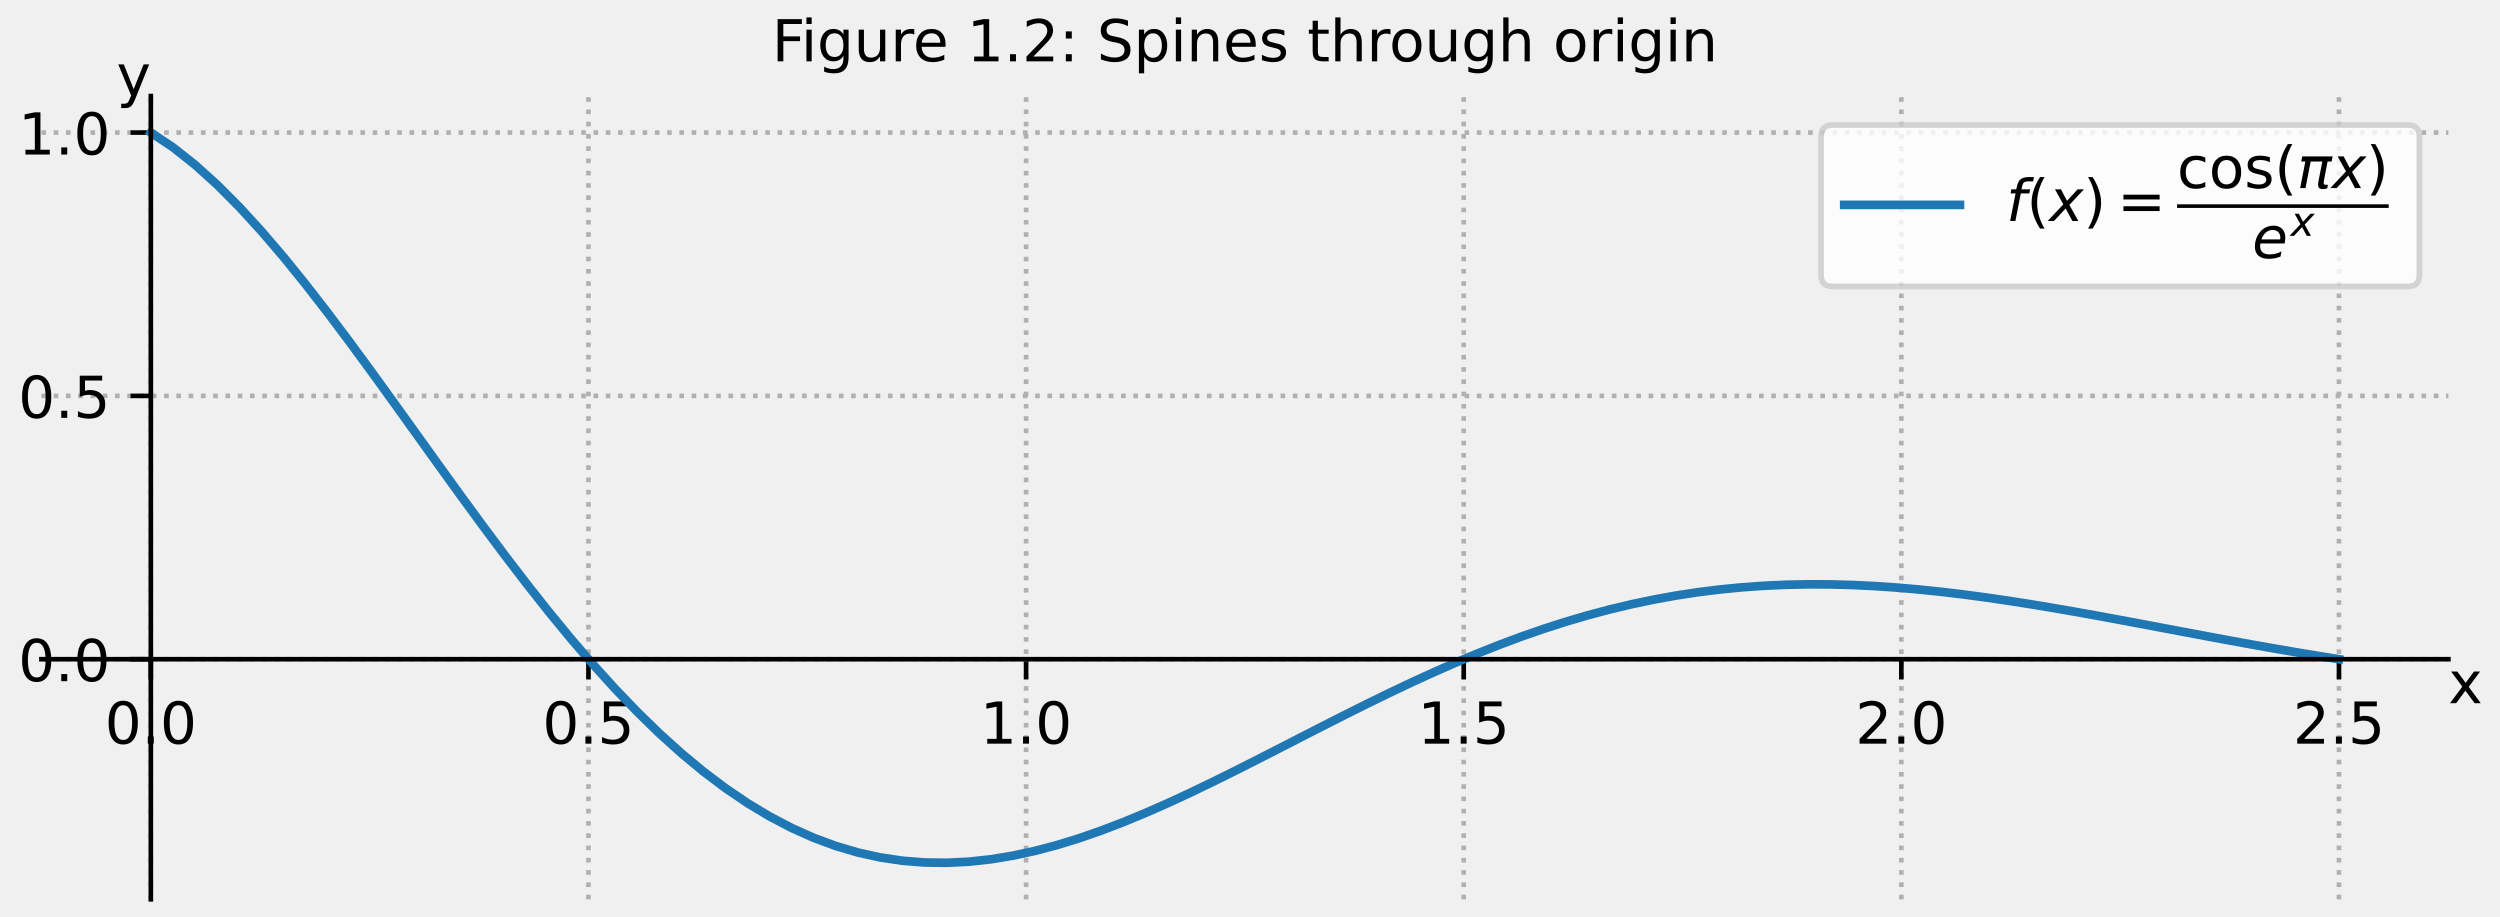
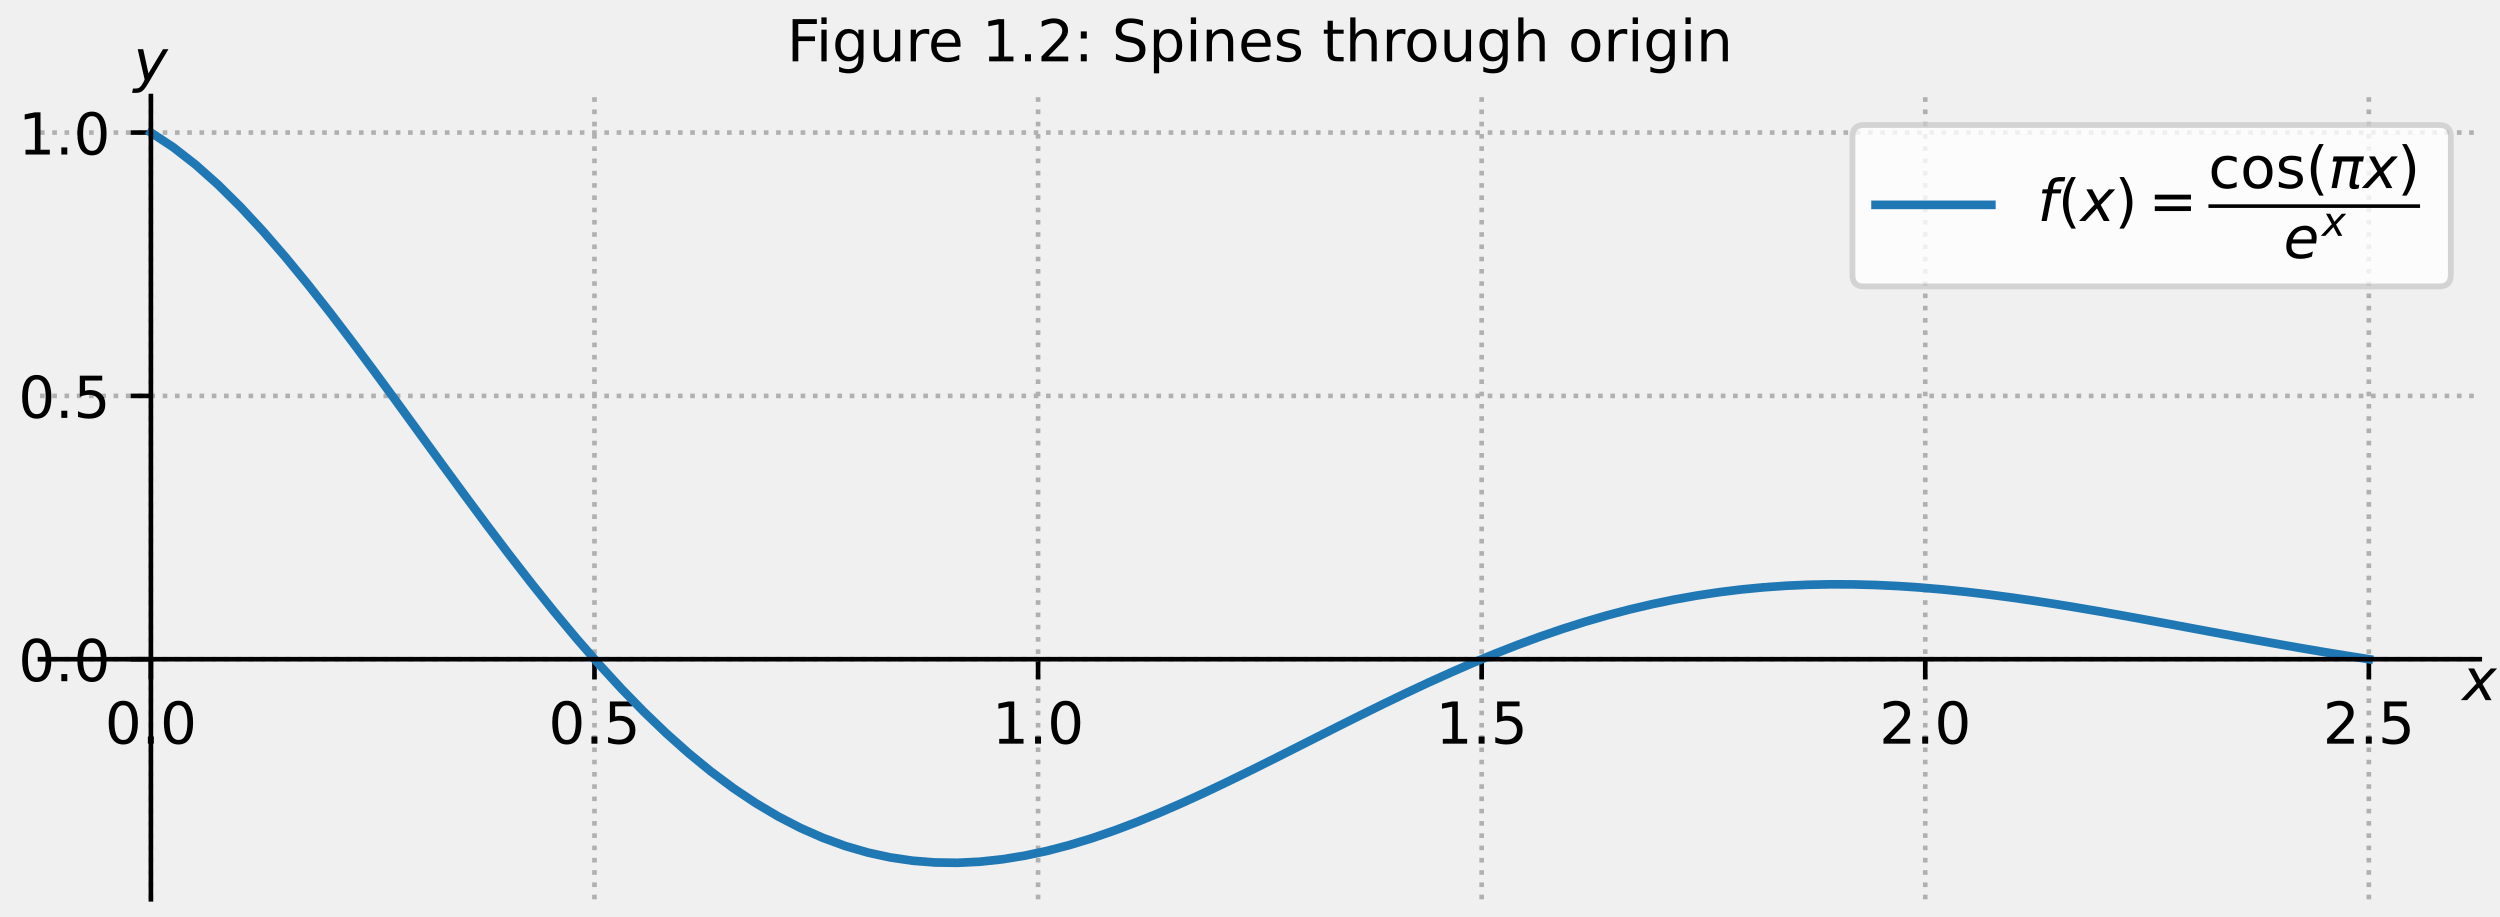
<svg xmlns="http://www.w3.org/2000/svg" xmlns:xlink="http://www.w3.org/1999/xlink" width="432pt" height="158.4pt" viewBox="0 0 432 158.4" version="1.1">
  <defs>
    <style type="text/css">*{stroke-linejoin: round; stroke-linecap: butt}</style>
  </defs>
  <g id="figure_1">
    <g id="patch_1">
      <path d="M 0 158.4  L 432 158.4  L 432 0  L 0 0  L 0 158.4  z " style="fill: none" />
    </g>
    <g id="axes_1">
      <g id="patch_2">
-         <path d="M 7.158 155.4  L 423.081 155.4  L 423.081 16.599  L 7.158 16.599  L 7.158 155.4  z " style="fill: none" />
+         <path d="M 6.912 155.4  L 428.5 155.4  L 428.5 16.599  L 6.912 16.599  L 6.912 155.4  z " style="fill: none" />
      </g>
      <g id="matplotlib.axis_1">
        <g id="xtick_1">
          <g id="line2d_1">
-             <path d="M 26.064 155.4  L 26.064 16.599  " clip-path="url(#p45bcf3ac96)" style="fill: none; stroke-dasharray: 0.8,1.32; stroke-dashoffset: 0; stroke: #b0b0b0; stroke-width: 0.8" />
+             <path d="M 26.075 155.4  L 26.075 16.599  " clip-path="url(#p47c0b662d1)" style="fill: none; stroke-dasharray: 0.8,1.32; stroke-dashoffset: 0; stroke: #b0b0b0; stroke-width: 0.8" />
          </g>
          <g id="line2d_2">
            <defs>
-               <path id="m877bfaa164" d="M 0 0  L 0 3.5  " style="stroke: #000000; stroke-width: 0.8" />
+               <path id="m997ab90b3a" d="M 0 0  L 0 3.5  " style="stroke: #000000; stroke-width: 0.8" />
            </defs>
            <g>
-               <use xlink:href="#m877bfaa164" x="26.064" y="113.911" style="stroke: #000000; stroke-width: 0.8" />
+               <use xlink:href="#m997ab90b3a" x="26.075" y="113.911" style="stroke: #000000; stroke-width: 0.8" />
            </g>
          </g>
          <g id="text_1">
-             <text style="font-size: 10px; font-family: 'DejaVu Sans', 'Bitstream Vera Sans', 'Computer Modern Sans Serif', 'Lucida Grande', 'Verdana', 'Geneva', 'Lucid', 'Arial', 'Helvetica', 'Avant Garde', sans-serif; text-anchor: middle" x="26.064" y="128.51" transform="rotate(-0 26.06369 128.5098)">0.0</text>
+             <text style="font-size: 10px; font-family: 'DejaVu Sans', 'Bitstream Vera Sans', 'Computer Modern Sans Serif', 'Lucida Grande', 'Verdana', 'Geneva', 'Lucid', 'Arial', 'Helvetica', 'Avant Garde', sans-serif; text-anchor: middle" x="26.075" y="128.51" transform="rotate(-0 26.07488 128.5098)">0.0</text>
          </g>
        </g>
        <g id="xtick_2">
          <g id="line2d_3">
-             <path d="M 101.686 155.4  L 101.686 16.599  " clip-path="url(#p45bcf3ac96)" style="fill: none; stroke-dasharray: 0.8,1.32; stroke-dashoffset: 0; stroke: #b0b0b0; stroke-width: 0.8" />
+             <path d="M 102.727 155.4  L 102.727 16.599  " clip-path="url(#p47c0b662d1)" style="fill: none; stroke-dasharray: 0.8,1.32; stroke-dashoffset: 0; stroke: #b0b0b0; stroke-width: 0.8" />
          </g>
          <g id="line2d_4">
            <g>
-               <use xlink:href="#m877bfaa164" x="101.686" y="113.911" style="stroke: #000000; stroke-width: 0.8" />
+               <use xlink:href="#m997ab90b3a" x="102.727" y="113.911" style="stroke: #000000; stroke-width: 0.8" />
            </g>
          </g>
          <g id="text_2">
-             <text style="font-size: 10px; font-family: 'DejaVu Sans', 'Bitstream Vera Sans', 'Computer Modern Sans Serif', 'Lucida Grande', 'Verdana', 'Geneva', 'Lucid', 'Arial', 'Helvetica', 'Avant Garde', sans-serif; text-anchor: middle" x="101.686" y="128.51" transform="rotate(-0 101.686 128.5098)">0.5</text>
+             <text style="font-size: 10px; font-family: 'DejaVu Sans', 'Bitstream Vera Sans', 'Computer Modern Sans Serif', 'Lucida Grande', 'Verdana', 'Geneva', 'Lucid', 'Arial', 'Helvetica', 'Avant Garde', sans-serif; text-anchor: middle" x="102.727" y="128.51" transform="rotate(-0 102.7272 128.5098)">0.5</text>
          </g>
        </g>
        <g id="xtick_3">
          <g id="line2d_5">
-             <path d="M 177.308 155.4  L 177.308 16.599  " clip-path="url(#p45bcf3ac96)" style="fill: none; stroke-dasharray: 0.8,1.32; stroke-dashoffset: 0; stroke: #b0b0b0; stroke-width: 0.8" />
+             <path d="M 179.38 155.4  L 179.38 16.599  " clip-path="url(#p47c0b662d1)" style="fill: none; stroke-dasharray: 0.8,1.32; stroke-dashoffset: 0; stroke: #b0b0b0; stroke-width: 0.8" />
          </g>
          <g id="line2d_6">
            <g>
-               <use xlink:href="#m877bfaa164" x="177.308" y="113.911" style="stroke: #000000; stroke-width: 0.8" />
+               <use xlink:href="#m997ab90b3a" x="179.38" y="113.911" style="stroke: #000000; stroke-width: 0.8" />
            </g>
          </g>
          <g id="text_3">
-             <text style="font-size: 10px; font-family: 'DejaVu Sans', 'Bitstream Vera Sans', 'Computer Modern Sans Serif', 'Lucida Grande', 'Verdana', 'Geneva', 'Lucid', 'Arial', 'Helvetica', 'Avant Garde', sans-serif; text-anchor: middle" x="177.308" y="128.51" transform="rotate(-0 177.3084 128.5098)">1.0</text>
+             <text style="font-size: 10px; font-family: 'DejaVu Sans', 'Bitstream Vera Sans', 'Computer Modern Sans Serif', 'Lucida Grande', 'Verdana', 'Geneva', 'Lucid', 'Arial', 'Helvetica', 'Avant Garde', sans-serif; text-anchor: middle" x="179.38" y="128.51" transform="rotate(-0 179.3796 128.5098)">1.0</text>
          </g>
        </g>
        <g id="xtick_4">
          <g id="line2d_7">
-             <path d="M 252.931 155.4  L 252.931 16.599  " clip-path="url(#p45bcf3ac96)" style="fill: none; stroke-dasharray: 0.8,1.32; stroke-dashoffset: 0; stroke: #b0b0b0; stroke-width: 0.8" />
+             <path d="M 256.032 155.4  L 256.032 16.599  " clip-path="url(#p47c0b662d1)" style="fill: none; stroke-dasharray: 0.8,1.32; stroke-dashoffset: 0; stroke: #b0b0b0; stroke-width: 0.8" />
          </g>
          <g id="line2d_8">
            <g>
-               <use xlink:href="#m877bfaa164" x="252.931" y="113.911" style="stroke: #000000; stroke-width: 0.8" />
+               <use xlink:href="#m997ab90b3a" x="256.032" y="113.911" style="stroke: #000000; stroke-width: 0.8" />
            </g>
          </g>
          <g id="text_4">
-             <text style="font-size: 10px; font-family: 'DejaVu Sans', 'Bitstream Vera Sans', 'Computer Modern Sans Serif', 'Lucida Grande', 'Verdana', 'Geneva', 'Lucid', 'Arial', 'Helvetica', 'Avant Garde', sans-serif; text-anchor: middle" x="252.931" y="128.51" transform="rotate(-0 252.9307 128.5098)">1.5</text>
+             <text style="font-size: 10px; font-family: 'DejaVu Sans', 'Bitstream Vera Sans', 'Computer Modern Sans Serif', 'Lucida Grande', 'Verdana', 'Geneva', 'Lucid', 'Arial', 'Helvetica', 'Avant Garde', sans-serif; text-anchor: middle" x="256.032" y="128.51" transform="rotate(-0 256.032 128.5098)">1.5</text>
          </g>
        </g>
        <g id="xtick_5">
          <g id="line2d_9">
-             <path d="M 328.553 155.4  L 328.553 16.599  " clip-path="url(#p45bcf3ac96)" style="fill: none; stroke-dasharray: 0.8,1.32; stroke-dashoffset: 0; stroke: #b0b0b0; stroke-width: 0.8" />
+             <path d="M 332.684 155.4  L 332.684 16.599  " clip-path="url(#p47c0b662d1)" style="fill: none; stroke-dasharray: 0.8,1.32; stroke-dashoffset: 0; stroke: #b0b0b0; stroke-width: 0.8" />
          </g>
          <g id="line2d_10">
            <g>
-               <use xlink:href="#m877bfaa164" x="328.553" y="113.911" style="stroke: #000000; stroke-width: 0.8" />
+               <use xlink:href="#m997ab90b3a" x="332.684" y="113.911" style="stroke: #000000; stroke-width: 0.8" />
            </g>
          </g>
          <g id="text_5">
-             <text style="font-size: 10px; font-family: 'DejaVu Sans', 'Bitstream Vera Sans', 'Computer Modern Sans Serif', 'Lucida Grande', 'Verdana', 'Geneva', 'Lucid', 'Arial', 'Helvetica', 'Avant Garde', sans-serif; text-anchor: middle" x="328.553" y="128.51" transform="rotate(-0 328.5531 128.5098)">2.0</text>
+             <text style="font-size: 10px; font-family: 'DejaVu Sans', 'Bitstream Vera Sans', 'Computer Modern Sans Serif', 'Lucida Grande', 'Verdana', 'Geneva', 'Lucid', 'Arial', 'Helvetica', 'Avant Garde', sans-serif; text-anchor: middle" x="332.684" y="128.51" transform="rotate(-0 332.6843 128.5098)">2.0</text>
          </g>
        </g>
        <g id="xtick_6">
          <g id="line2d_11">
-             <path d="M 404.175 155.4  L 404.175 16.599  " clip-path="url(#p45bcf3ac96)" style="fill: none; stroke-dasharray: 0.8,1.32; stroke-dashoffset: 0; stroke: #b0b0b0; stroke-width: 0.8" />
+             <path d="M 409.337 155.4  L 409.337 16.599  " clip-path="url(#p47c0b662d1)" style="fill: none; stroke-dasharray: 0.8,1.32; stroke-dashoffset: 0; stroke: #b0b0b0; stroke-width: 0.8" />
          </g>
          <g id="line2d_12">
            <g>
-               <use xlink:href="#m877bfaa164" x="404.175" y="113.911" style="stroke: #000000; stroke-width: 0.8" />
+               <use xlink:href="#m997ab90b3a" x="409.337" y="113.911" style="stroke: #000000; stroke-width: 0.8" />
            </g>
          </g>
          <g id="text_6">
-             <text style="font-size: 10px; font-family: 'DejaVu Sans', 'Bitstream Vera Sans', 'Computer Modern Sans Serif', 'Lucida Grande', 'Verdana', 'Geneva', 'Lucid', 'Arial', 'Helvetica', 'Avant Garde', sans-serif; text-anchor: middle" x="404.175" y="128.51" transform="rotate(-0 404.1754 128.5098)">2.5</text>
+             <text style="font-size: 10px; font-family: 'DejaVu Sans', 'Bitstream Vera Sans', 'Computer Modern Sans Serif', 'Lucida Grande', 'Verdana', 'Geneva', 'Lucid', 'Arial', 'Helvetica', 'Avant Garde', sans-serif; text-anchor: middle" x="409.337" y="128.51" transform="rotate(-0 409.3367 128.5098)">2.5</text>
+           </g>
+         </g>
+         <g id="text_7">
+           <g transform="translate(425.4998 121.5098)">
+             <text>
+               <tspan x="0" y="-0.531" style="font-style: oblique; font-size: 10px; font-family: 'DejaVu Sans'">x</tspan>
+             </text>
          </g>
        </g>
      </g>
      <g id="matplotlib.axis_2">
        <g id="ytick_1">
          <g id="line2d_13">
-             <path d="M 7.158 113.911  L 423.081 113.911  " clip-path="url(#p45bcf3ac96)" style="fill: none; stroke-dasharray: 0.8,1.32; stroke-dashoffset: 0; stroke: #b0b0b0; stroke-width: 0.8" />
+             <path d="M 6.912 113.911  L 428.5 113.911  " clip-path="url(#p47c0b662d1)" style="fill: none; stroke-dasharray: 0.8,1.32; stroke-dashoffset: 0; stroke: #b0b0b0; stroke-width: 0.8" />
          </g>
          <g id="line2d_14">
            <defs>
-               <path id="m6a0613ae0a" d="M 0 0  L -3.5 0  " style="stroke: #000000; stroke-width: 0.8" />
+               <path id="mdbc20870d6" d="M 0 0  L -3.5 0  " style="stroke: #000000; stroke-width: 0.8" />
            </defs>
            <g>
-               <use xlink:href="#m6a0613ae0a" x="26.064" y="113.911" style="stroke: #000000; stroke-width: 0.8" />
-             </g>
-           </g>
-           <g id="text_7">
-             <text style="font-size: 10px; font-family: 'DejaVu Sans', 'Bitstream Vera Sans', 'Computer Modern Sans Serif', 'Lucida Grande', 'Verdana', 'Geneva', 'Lucid', 'Arial', 'Helvetica', 'Avant Garde', sans-serif; text-anchor: end" x="19.064" y="117.711" transform="rotate(-0 19.06369 117.7106)">0.0</text>
+               <use xlink:href="#mdbc20870d6" x="26.075" y="113.911" style="stroke: #000000; stroke-width: 0.8" />
+             </g>
+           </g>
+           <g id="text_8">
+             <text style="font-size: 10px; font-family: 'DejaVu Sans', 'Bitstream Vera Sans', 'Computer Modern Sans Serif', 'Lucida Grande', 'Verdana', 'Geneva', 'Lucid', 'Arial', 'Helvetica', 'Avant Garde', sans-serif; text-anchor: end" x="19.075" y="117.711" transform="rotate(-0 19.07488 117.7106)">0.0</text>
          </g>
        </g>
        <g id="ytick_2">
          <g id="line2d_15">
-             <path d="M 7.158 68.41  L 423.081 68.41  " clip-path="url(#p45bcf3ac96)" style="fill: none; stroke-dasharray: 0.8,1.32; stroke-dashoffset: 0; stroke: #b0b0b0; stroke-width: 0.8" />
+             <path d="M 6.912 68.41  L 428.5 68.41  " clip-path="url(#p47c0b662d1)" style="fill: none; stroke-dasharray: 0.8,1.32; stroke-dashoffset: 0; stroke: #b0b0b0; stroke-width: 0.8" />
          </g>
          <g id="line2d_16">
            <g>
-               <use xlink:href="#m6a0613ae0a" x="26.064" y="68.41" style="stroke: #000000; stroke-width: 0.8" />
-             </g>
-           </g>
-           <g id="text_8">
-             <text style="font-size: 10px; font-family: 'DejaVu Sans', 'Bitstream Vera Sans', 'Computer Modern Sans Serif', 'Lucida Grande', 'Verdana', 'Geneva', 'Lucid', 'Arial', 'Helvetica', 'Avant Garde', sans-serif; text-anchor: end" x="19.064" y="72.209" transform="rotate(-0 19.06369 72.2088)">0.5</text>
+               <use xlink:href="#mdbc20870d6" x="26.075" y="68.41" style="stroke: #000000; stroke-width: 0.8" />
+             </g>
+           </g>
+           <g id="text_9">
+             <text style="font-size: 10px; font-family: 'DejaVu Sans', 'Bitstream Vera Sans', 'Computer Modern Sans Serif', 'Lucida Grande', 'Verdana', 'Geneva', 'Lucid', 'Arial', 'Helvetica', 'Avant Garde', sans-serif; text-anchor: end" x="19.075" y="72.209" transform="rotate(-0 19.07488 72.2088)">0.5</text>
          </g>
        </g>
        <g id="ytick_3">
          <g id="line2d_17">
-             <path d="M 7.158 22.908  L 423.081 22.908  " clip-path="url(#p45bcf3ac96)" style="fill: none; stroke-dasharray: 0.8,1.32; stroke-dashoffset: 0; stroke: #b0b0b0; stroke-width: 0.8" />
+             <path d="M 6.912 22.908  L 428.5 22.908  " clip-path="url(#p47c0b662d1)" style="fill: none; stroke-dasharray: 0.8,1.32; stroke-dashoffset: 0; stroke: #b0b0b0; stroke-width: 0.8" />
          </g>
          <g id="line2d_18">
            <g>
-               <use xlink:href="#m6a0613ae0a" x="26.064" y="22.908" style="stroke: #000000; stroke-width: 0.8" />
-             </g>
-           </g>
-           <g id="text_9">
-             <text style="font-size: 10px; font-family: 'DejaVu Sans', 'Bitstream Vera Sans', 'Computer Modern Sans Serif', 'Lucida Grande', 'Verdana', 'Geneva', 'Lucid', 'Arial', 'Helvetica', 'Avant Garde', sans-serif; text-anchor: end" x="19.064" y="26.707" transform="rotate(-0 19.06369 26.70704)">1.0</text>
+               <use xlink:href="#mdbc20870d6" x="26.075" y="22.908" style="stroke: #000000; stroke-width: 0.8" />
+             </g>
+           </g>
+           <g id="text_10">
+             <text style="font-size: 10px; font-family: 'DejaVu Sans', 'Bitstream Vera Sans', 'Computer Modern Sans Serif', 'Lucida Grande', 'Verdana', 'Geneva', 'Lucid', 'Arial', 'Helvetica', 'Avant Garde', sans-serif; text-anchor: end" x="19.075" y="26.707" transform="rotate(-0 19.07488 26.70704)">1.0</text>
+           </g>
+         </g>
+         <g id="text_11">
+           <g transform="translate(23.07488 14.49868)">
+             <text>
+               <tspan x="0" y="-0.531" style="font-style: oblique; font-size: 10px; font-family: 'DejaVu Sans'">y</tspan>
+             </text>
          </g>
        </g>
      </g>
      <g id="line2d_19">
-         <path d="M 26.064 22.908  L 29.883 25.456  L 33.702 28.477  L 37.522 31.925  L 41.341 35.758  L 45.16 39.93  L 48.98 44.397  L 52.799 49.112  L 56.618 54.034  L 60.437 59.117  L 64.257 64.321  L 68.076 69.603  L 71.895 74.924  L 75.715 80.246  L 79.534 85.534  L 83.353 90.753  L 87.173 95.872  L 90.992 100.86  L 94.811 105.691  L 98.631 110.339  L 102.45 114.783  L 106.269 119.001  L 110.089 122.978  L 113.908 126.698  L 117.727 130.148  L 121.546 133.318  L 125.366 136.201  L 129.185 138.792  L 133.004 141.087  L 136.824 143.085  L 140.643 144.788  L 144.462 146.198  L 148.282 147.321  L 152.101 148.163  L 155.92 148.732  L 159.74 149.037  L 163.559 149.091  L 167.378 148.904  L 171.197 148.49  L 175.017 147.862  L 178.836 147.037  L 182.655 146.028  L 186.475 144.852  L 190.294 143.524  L 194.113 142.062  L 197.933 140.482  L 201.752 138.801  L 205.571 137.034  L 209.391 135.197  L 213.21 133.308  L 217.029 131.38  L 220.849 129.429  L 224.668 127.47  L 228.487 125.516  L 232.306 123.579  L 236.126 121.672  L 239.945 119.807  L 243.764 117.994  L 247.584 116.243  L 251.403 114.562  L 255.222 112.96  L 259.042 111.443  L 262.861 110.017  L 266.68 108.688  L 270.5 107.459  L 274.319 106.335  L 278.138 105.317  L 281.957 104.408  L 285.777 103.607  L 289.596 102.915  L 293.415 102.332  L 297.235 101.856  L 301.054 101.485  L 304.873 101.215  L 308.693 101.045  L 312.512 100.97  L 316.331 100.987  L 320.151 101.09  L 323.97 101.274  L 327.789 101.535  L 331.609 101.866  L 335.428 102.262  L 339.247 102.718  L 343.066 103.227  L 346.886 103.783  L 350.705 104.38  L 354.524 105.012  L 358.344 105.673  L 362.163 106.357  L 365.982 107.058  L 369.802 107.771  L 373.621 108.491  L 377.44 109.211  L 381.26 109.928  L 385.079 110.637  L 388.898 111.333  L 392.717 112.012  L 396.537 112.67  L 400.356 113.304  L 404.175 113.911  " clip-path="url(#p45bcf3ac96)" style="fill: none; stroke: #1f77b4; stroke-width: 1.5; stroke-linecap: square" />
+         <path d="M 26.075 22.908  L 29.946 25.456  L 33.818 28.477  L 37.689 31.925  L 41.56 35.758  L 45.432 39.93  L 49.303 44.397  L 53.174 49.112  L 57.046 54.034  L 60.917 59.117  L 64.788 64.321  L 68.66 69.603  L 72.531 74.924  L 76.402 80.246  L 80.274 85.534  L 84.145 90.753  L 88.016 95.872  L 91.888 100.86  L 95.759 105.691  L 99.63 110.339  L 103.502 114.783  L 107.373 119.001  L 111.244 122.978  L 115.115 126.698  L 118.987 130.148  L 122.858 133.318  L 126.729 136.201  L 130.601 138.792  L 134.472 141.087  L 138.343 143.085  L 142.215 144.788  L 146.086 146.198  L 149.957 147.321  L 153.829 148.163  L 157.7 148.732  L 161.571 149.037  L 165.443 149.091  L 169.314 148.904  L 173.185 148.49  L 177.057 147.862  L 180.928 147.037  L 184.799 146.028  L 188.671 144.852  L 192.542 143.524  L 196.413 142.062  L 200.285 140.482  L 204.156 138.801  L 208.027 137.034  L 211.899 135.197  L 215.77 133.308  L 219.641 131.38  L 223.513 129.429  L 227.384 127.47  L 231.255 125.516  L 235.127 123.579  L 238.998 121.672  L 242.869 119.807  L 246.741 117.994  L 250.612 116.243  L 254.483 114.562  L 258.355 112.96  L 262.226 111.443  L 266.097 110.017  L 269.969 108.688  L 273.84 107.459  L 277.711 106.335  L 281.583 105.317  L 285.454 104.408  L 289.325 103.607  L 293.197 102.915  L 297.068 102.332  L 300.939 101.856  L 304.811 101.485  L 308.682 101.215  L 312.553 101.045  L 316.425 100.97  L 320.296 100.987  L 324.167 101.09  L 328.039 101.274  L 331.91 101.535  L 335.781 101.866  L 339.653 102.262  L 343.524 102.718  L 347.395 103.227  L 351.267 103.783  L 355.138 104.38  L 359.009 105.012  L 362.881 105.673  L 366.752 106.357  L 370.623 107.058  L 374.495 107.771  L 378.366 108.491  L 382.237 109.211  L 386.109 109.928  L 389.98 110.637  L 393.851 111.333  L 397.723 112.012  L 401.594 112.67  L 405.465 113.304  L 409.337 113.911  " clip-path="url(#p47c0b662d1)" style="fill: none; stroke: #1f77b4; stroke-width: 1.5; stroke-linecap: square" />
      </g>
      <g id="patch_3">
-         <path d="M 26.064 155.4  L 26.064 16.599  " style="fill: none; stroke: #000000; stroke-width: 0.8; stroke-linejoin: miter; stroke-linecap: square" />
+         <path d="M 26.075 155.4  L 26.075 16.599  " style="fill: none; stroke: #000000; stroke-width: 0.8; stroke-linejoin: miter; stroke-linecap: square" />
      </g>
      <g id="patch_4">
-         <path d="M 7.158 113.911  L 423.081 113.911  " style="fill: none; stroke: #000000; stroke-width: 0.8; stroke-linejoin: miter; stroke-linecap: square" />
-       </g>
-       <g id="text_10">
-         <text style="font-size: 10px; font-family: 'DejaVu Sans', 'Bitstream Vera Sans', 'Computer Modern Sans Serif', 'Lucida Grande', 'Verdana', 'Geneva', 'Lucid', 'Arial', 'Helvetica', 'Avant Garde', sans-serif; text-anchor: start" x="423.081" y="121.51" transform="rotate(-0 423.081 121.5098)">x</text>
-       </g>
-       <g id="text_11">
-         <text style="font-size: 10px; font-family: 'DejaVu Sans', 'Bitstream Vera Sans', 'Computer Modern Sans Serif', 'Lucida Grande', 'Verdana', 'Geneva', 'Lucid', 'Arial', 'Helvetica', 'Avant Garde', sans-serif; text-anchor: end" x="26.064" y="16.599" transform="rotate(-0 26.06369 16.59868)">y</text>
+         <path d="M 6.912 113.911  L 428.5 113.911  " style="fill: none; stroke: #000000; stroke-width: 0.8; stroke-linejoin: miter; stroke-linecap: square" />
      </g>
      <g id="text_12">
-         <text style="font-size: 10px; font-family: 'DejaVu Sans', 'Bitstream Vera Sans', 'Computer Modern Sans Serif', 'Lucida Grande', 'Verdana', 'Geneva', 'Lucid', 'Arial', 'Helvetica', 'Avant Garde', sans-serif; text-anchor: middle" x="215.12" y="10.599" transform="rotate(-0 215.1196 10.59868)">Figure 1.2: Spines through origin</text>
+         <text style="font-size: 10px; font-family: 'DejaVu Sans', 'Bitstream Vera Sans', 'Computer Modern Sans Serif', 'Lucida Grande', 'Verdana', 'Geneva', 'Lucid', 'Arial', 'Helvetica', 'Avant Garde', sans-serif; text-anchor: middle" x="217.706" y="10.599" transform="rotate(-0 217.7058 10.59868)">Figure 1.2: Spines through origin</text>
      </g>
      <g id="legend_1">
        <g id="patch_5">
-           <path d="M 316.681 49.499  L 416.081 49.499  Q 418.081 49.499 418.081 47.499  L 418.081 23.599  Q 418.081 21.599 416.081 21.599  L 316.681 21.599  Q 314.681 21.599 314.681 23.599  L 314.681 47.499  Q 314.681 49.499 316.681 49.499  z " style="fill: #ffffff; opacity: 0.8; stroke: #cccccc; stroke-linejoin: miter" />
+           <path d="M 322.1 49.499  L 421.5 49.499  Q 423.5 49.499 423.5 47.499  L 423.5 23.599  Q 423.5 21.599 421.5 21.599  L 322.1 21.599  Q 320.1 21.599 320.1 23.599  L 320.1 47.499  Q 320.1 49.499 322.1 49.499  z " style="fill: #ffffff; opacity: 0.8; stroke: #cccccc; stroke-linejoin: miter" />
        </g>
        <g id="line2d_20">
-           <path d="M 318.681 35.399  L 328.681 35.399  L 338.681 35.399  " style="fill: none; stroke: #1f77b4; stroke-width: 1.5; stroke-linecap: square" />
+           <path d="M 324.1 35.399  L 334.1 35.399  L 344.1 35.399  " style="fill: none; stroke: #1f77b4; stroke-width: 1.5; stroke-linecap: square" />
        </g>
        <g id="text_13">
-           <g transform="translate(346.681 38.89868)">
+           <g transform="translate(352.0998 38.89868)">
            <text>
              <tspan x="0" y="-0.711" style="font-style: oblique; font-size: 10px; font-family: 'DejaVu Sans'">f</tspan>
              <tspan x="7.422" y="-0.711" style="font-style: oblique; font-size: 10px; font-family: 'DejaVu Sans'">x</tspan>
              <tspan x="42.517" y="5.688" style="font-style: oblique; font-size: 10px; font-family: 'DejaVu Sans'">e</tspan>
              <tspan x="50.244" y="-6.406" style="font-style: oblique; font-size: 10px; font-family: 'DejaVu Sans'">π</tspan>
              <tspan x="56.265" y="-6.406" style="font-style: oblique; font-size: 10px; font-family: 'DejaVu Sans'">x</tspan>
              <tspan x="3.521" y="-0.711" style="font-size: 10px; font-family: 'DejaVu Sans'">(</tspan>
              <tspan x="13.34" y="-0.711" style="font-size: 10px; font-family: 'DejaVu Sans'">)</tspan>
              <tspan x="19.189" y="-0.711" style="font-size: 10px; font-family: 'DejaVu Sans'">=</tspan>
              <tspan x="29.517" y="-6.406" style="font-size: 10px; font-family: 'DejaVu Sans'">c</tspan>
              <tspan x="35.015" y="-6.406" style="font-size: 10px; font-family: 'DejaVu Sans'">o</tspan>
              <tspan x="41.133" y="-6.406" style="font-size: 10px; font-family: 'DejaVu Sans'">s</tspan>
              <tspan x="46.343" y="-6.406" style="font-size: 10px; font-family: 'DejaVu Sans'">(</tspan>
              <tspan x="62.183" y="-6.406" style="font-size: 10px; font-family: 'DejaVu Sans'">)</tspan>
              <tspan x="49.133" y="1.859" style="font-style: oblique; font-size: 7px; font-family: 'DejaVu Sans'">x</tspan>
            </text>
            <rect x="29.517" y="-3.594" width="36.567" height="0.625" />
          </g>
        </g>
      </g>
    </g>
  </g>
  <defs>
-     <clipPath id="p45bcf3ac96">
-       <rect x="7.158" y="16.599" width="415.923" height="138.801" />
+     <clipPath id="p47c0b662d1">
+       <rect x="6.912" y="16.599" width="421.588" height="138.801" />
    </clipPath>
  </defs>
</svg>
